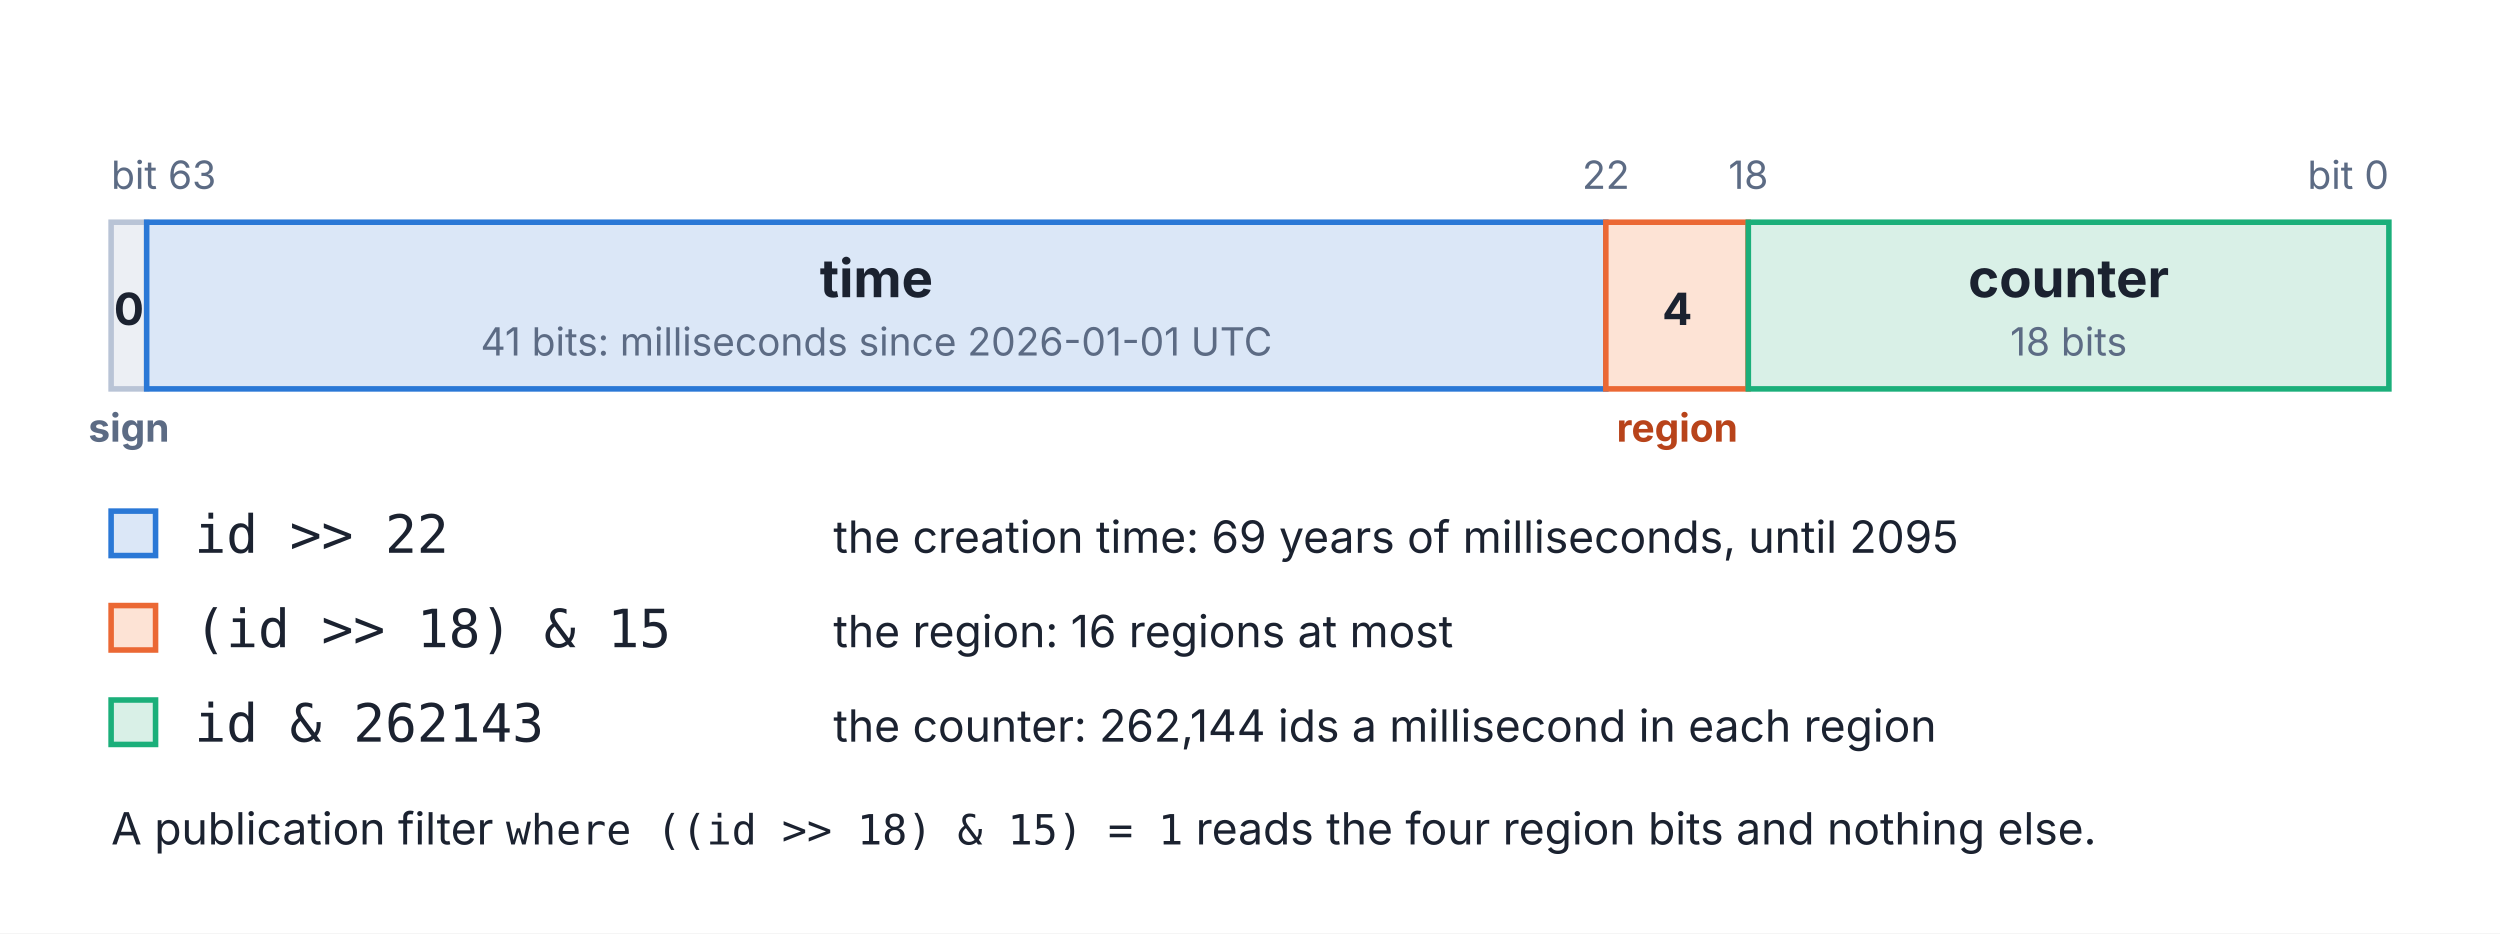
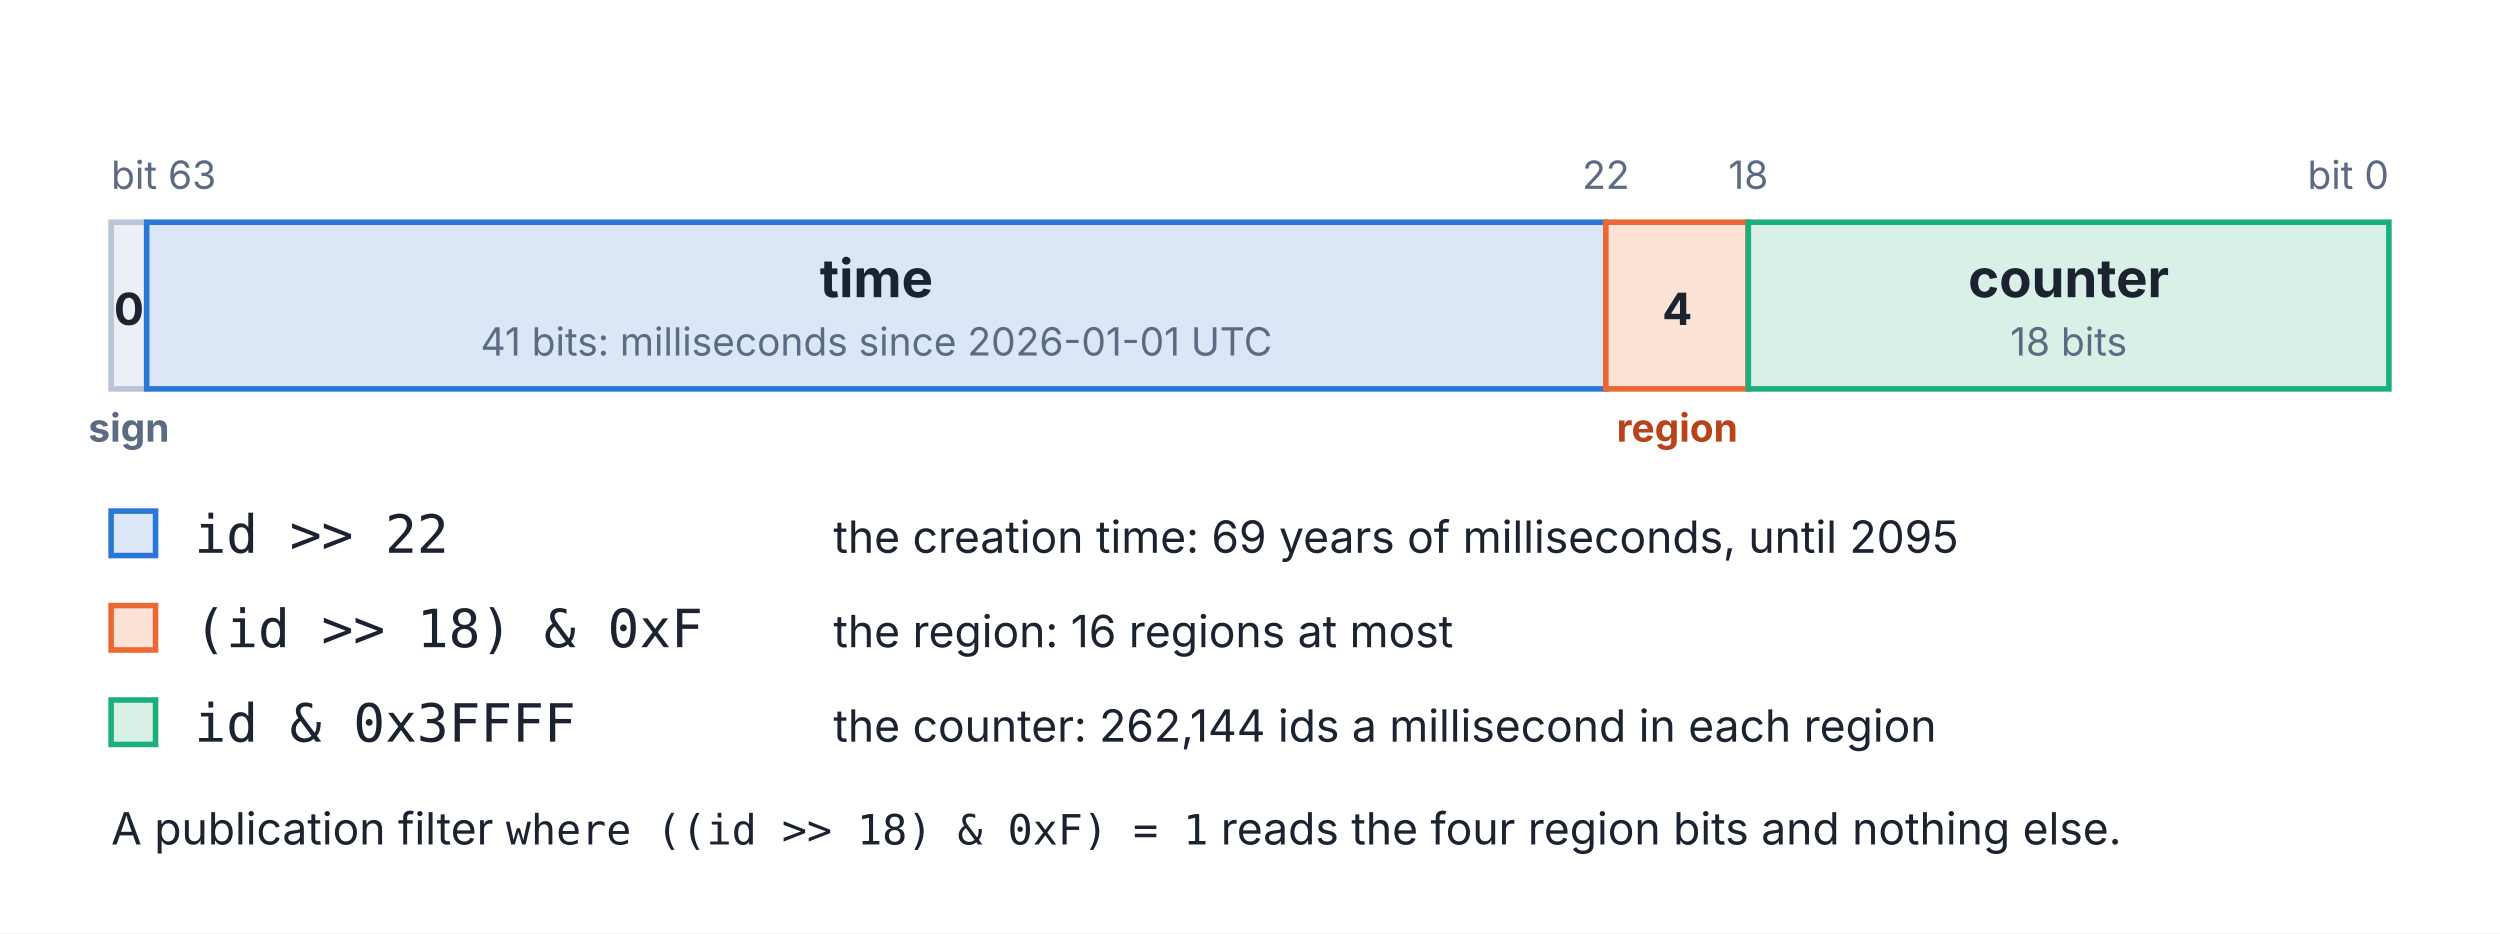
- <svg xmlns="http://www.w3.org/2000/svg" viewBox="0 0 900 336" role="img" aria-label="The 64 bits of the time-based bigint: the sign bit stays 0, then 41 bits of milliseconds since 2026-01-01 UTC, 4 bits of region and an 18-bit counter. The time is id shifted right by 22, the region is id shifted right by 18 and masked with 15, the counter is id masked with 262143, and a publication filter reads the region bits only.">
+ <svg xmlns="http://www.w3.org/2000/svg" viewBox="0 0 900 336" role="img" aria-label="The 64 bits of the time-based bigint: the sign bit stays 0, then 41 bits of milliseconds since 2026-01-01 UTC, 4 bits of region and an 18-bit counter. The time is id shifted right by 22, the region is id shifted right by 18 and masked with 0xF, the counter is id masked with 0x3FFFF, and a publication filter reads the region bits only.">
  <style>
    text { font-family: system-ui, -apple-system, 'Segoe UI', sans-serif; fill: #1b2230; }
    .mono { font-family: ui-monospace, 'SF Mono', Menlo, Consolas, monospace; }
    .muted { fill: #5c6b84; } .b { font-weight: 700; }
    
  </style>
  <rect width="900" height="336" fill="#fff" />
  <rect x="40.0" y="80" width="12.8" height="60" fill="#eceff4" stroke="#b9c4d6" stroke-width="2" />
  <text x="46.4" y="117" text-anchor="middle" font-size="16" class="b">0</text>
  <rect x="52.8" y="80" width="525.3" height="60" fill="#dbe7f7" stroke="#2a78d6" stroke-width="2" />
  <text x="315.5" y="107" text-anchor="middle" font-size="19" class="b">time</text>
  <text x="315.5" y="128" text-anchor="middle" font-size="14" class="muted">41 bits: milliseconds since 2026-01-01 UTC</text>
  <rect x="578.1" y="80" width="51.2" height="60" fill="#fde3d5" stroke="#eb6834" stroke-width="2" />
  <text x="603.8" y="117" text-anchor="middle" font-size="16" class="b">4</text>
  <rect x="629.4" y="80" width="230.6" height="60" fill="#d9f0e7" stroke="#1baf7a" stroke-width="2" />
  <text x="744.7" y="107" text-anchor="middle" font-size="19" class="b">counter</text>
  <text x="744.7" y="128" text-anchor="middle" font-size="14" class="muted">18 bits</text>
  <text x="40" y="68" font-size="14" class="muted">bit 63</text>
  <text x="860" y="68" font-size="14" class="muted" text-anchor="end">bit 0</text>
  <text x="578.1" y="68" font-size="14" class="muted" text-anchor="middle">22</text>
  <text x="629.4" y="68" font-size="14" class="muted" text-anchor="middle">18</text>
  <text x="46.4" y="159" font-size="14" text-anchor="middle" class="b" style="fill:#5c6b84">sign</text>
  <text x="603.8" y="159" font-size="14" text-anchor="middle" class="b" style="fill:#b8431a">region</text>
  <rect x="40" y="184" width="16" height="16" fill="#dbe7f7" stroke="#2a78d6" stroke-width="2" />
  <text x="70" y="199" font-size="19" class="mono">id &gt;&gt; 22</text>
  <text x="300" y="199" font-size="16">the creation time: 69 years of milliseconds, until 2095</text>
  <rect x="40" y="218" width="16" height="16" fill="#fde3d5" stroke="#eb6834" stroke-width="2" />
-   <text x="70" y="233" font-size="19" class="mono">(id &gt;&gt; 18) &amp; 15</text>
+   <text x="70" y="233" font-size="19" class="mono">(id &gt;&gt; 18) &amp; 0xF</text>
  <text x="300" y="233" font-size="16">the region: 16 regions at most</text>
  <rect x="40" y="252" width="16" height="16" fill="#d9f0e7" stroke="#1baf7a" stroke-width="2" />
-   <text x="70" y="267" font-size="19" class="mono">id &amp; 262143</text>
+   <text x="70" y="267" font-size="19" class="mono">id &amp; 0x3FFFF</text>
  <text x="300" y="267" font-size="16">the counter: 262,144 ids a millisecond in each region</text>
-   <text x="40" y="304" font-size="16">A publication filter <tspan class="mono" font-size="15">where ((id &gt;&gt; 18) &amp; 15) = 1</tspan> reads the four region bits and nothing else.</text>
+   <text x="40" y="304" font-size="16">A publication filter <tspan class="mono" font-size="15">where ((id &gt;&gt; 18) &amp; 0xF) = 1</tspan> reads the four region bits and nothing else.</text>
</svg>
